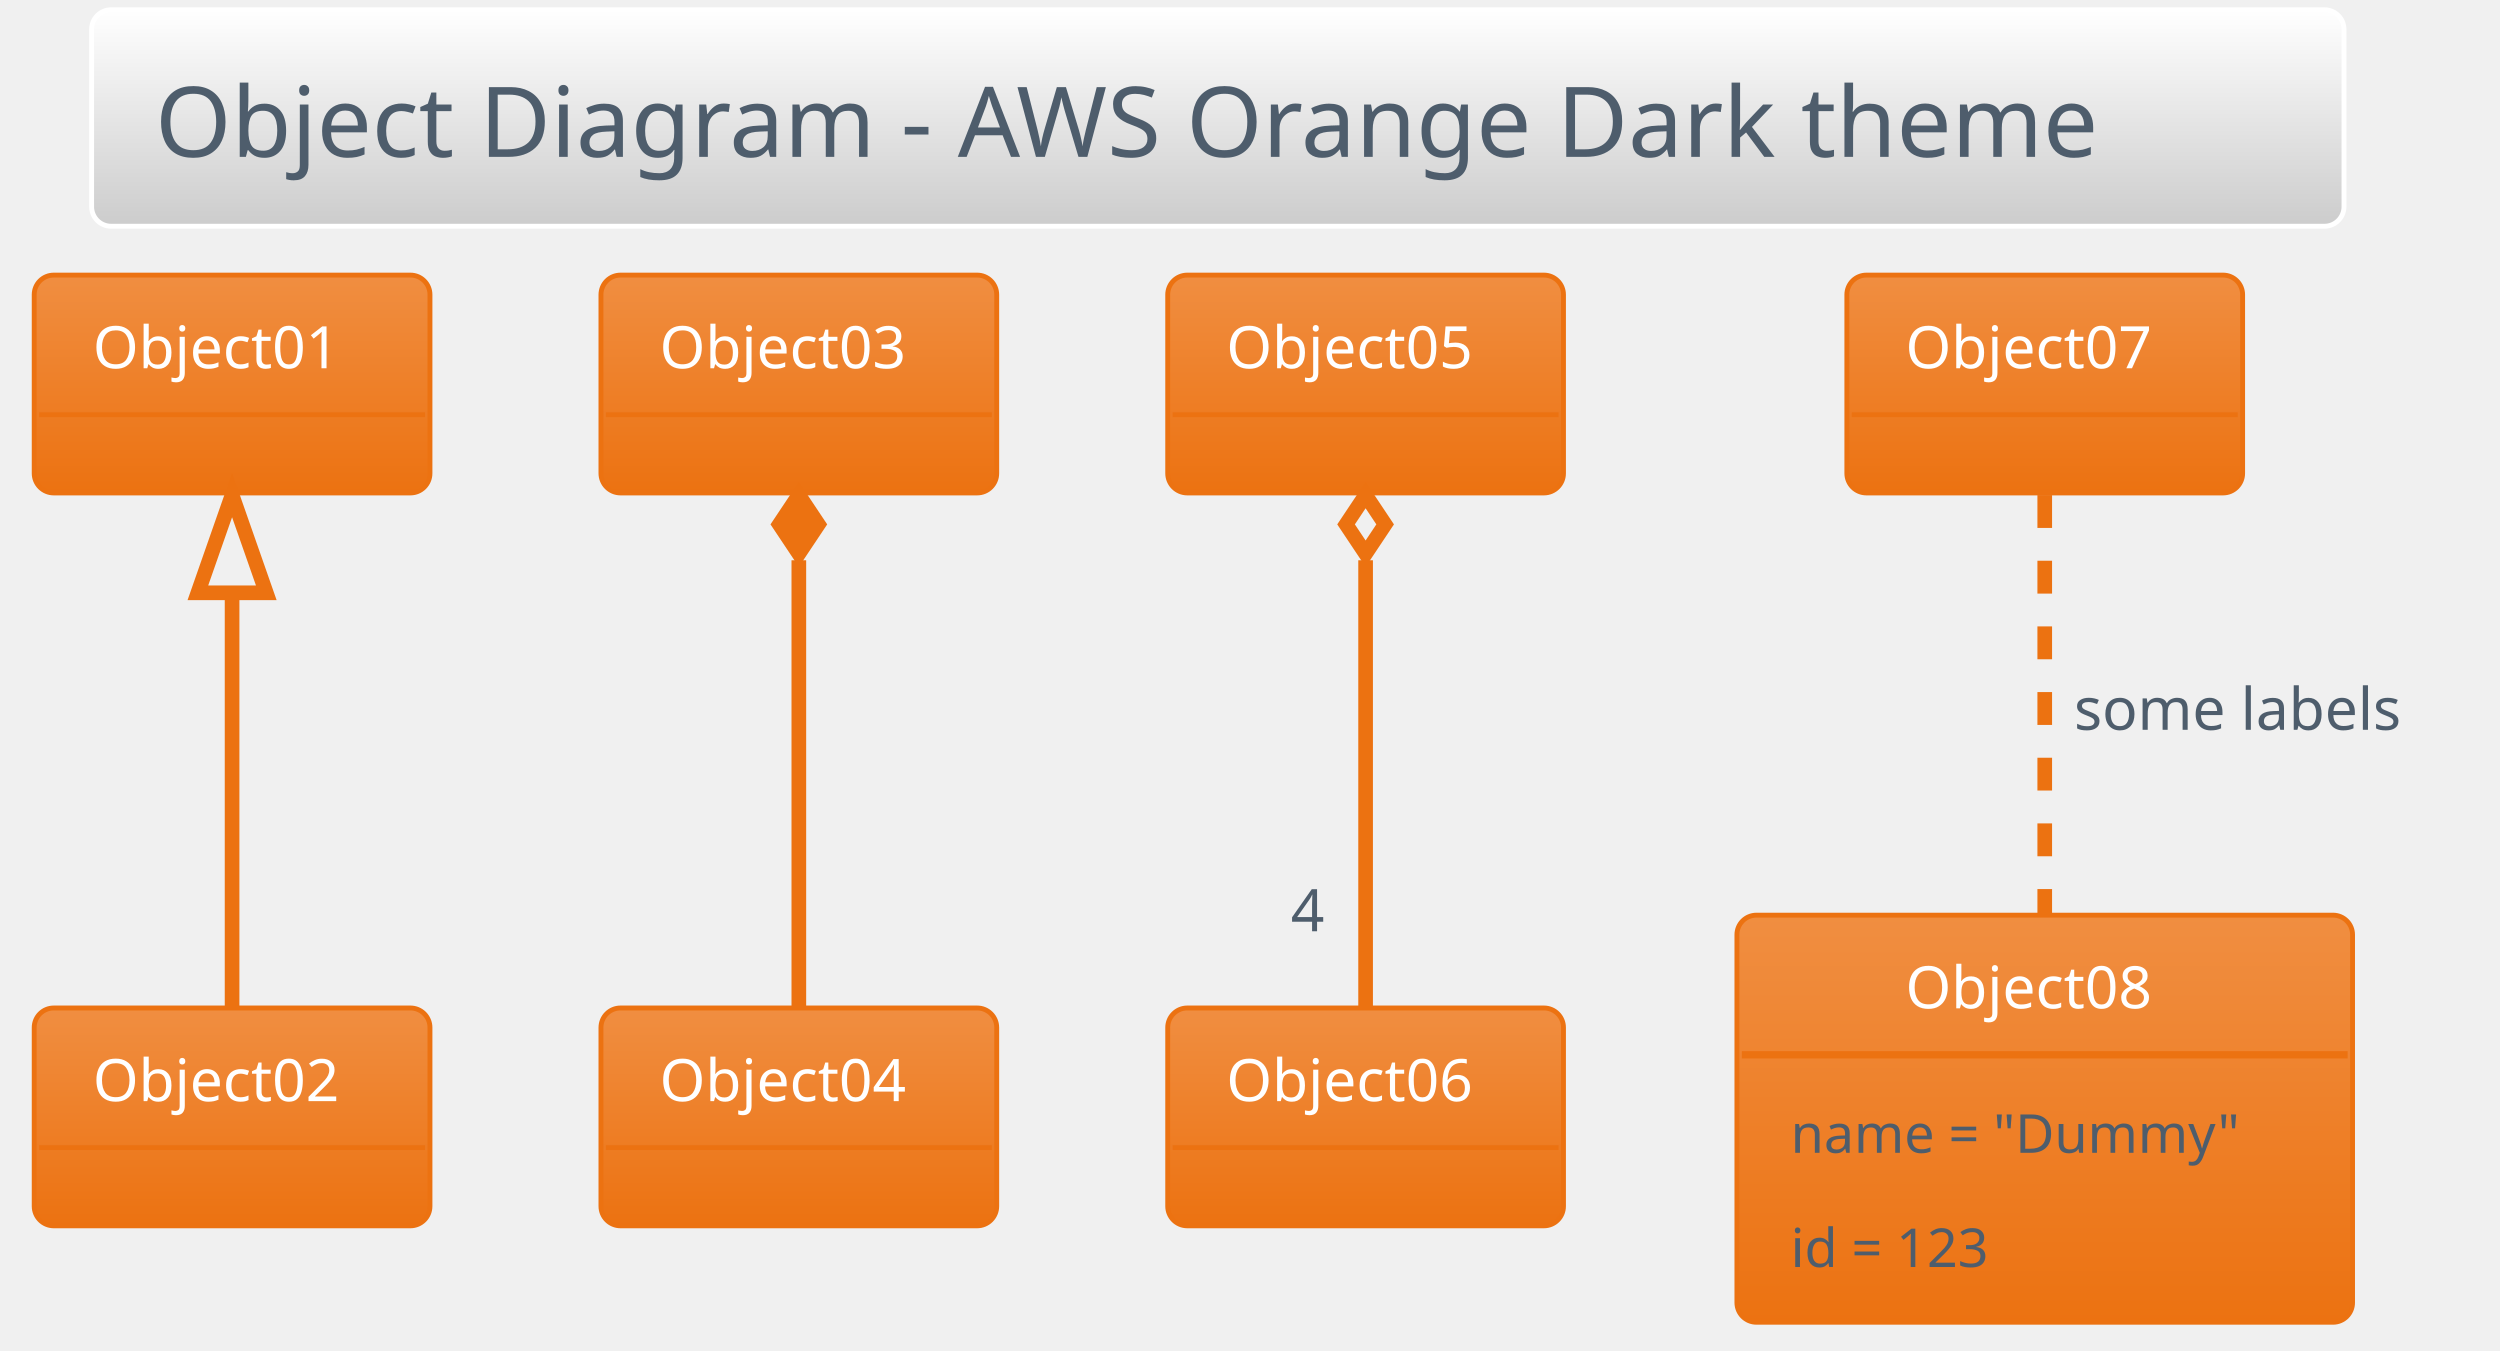
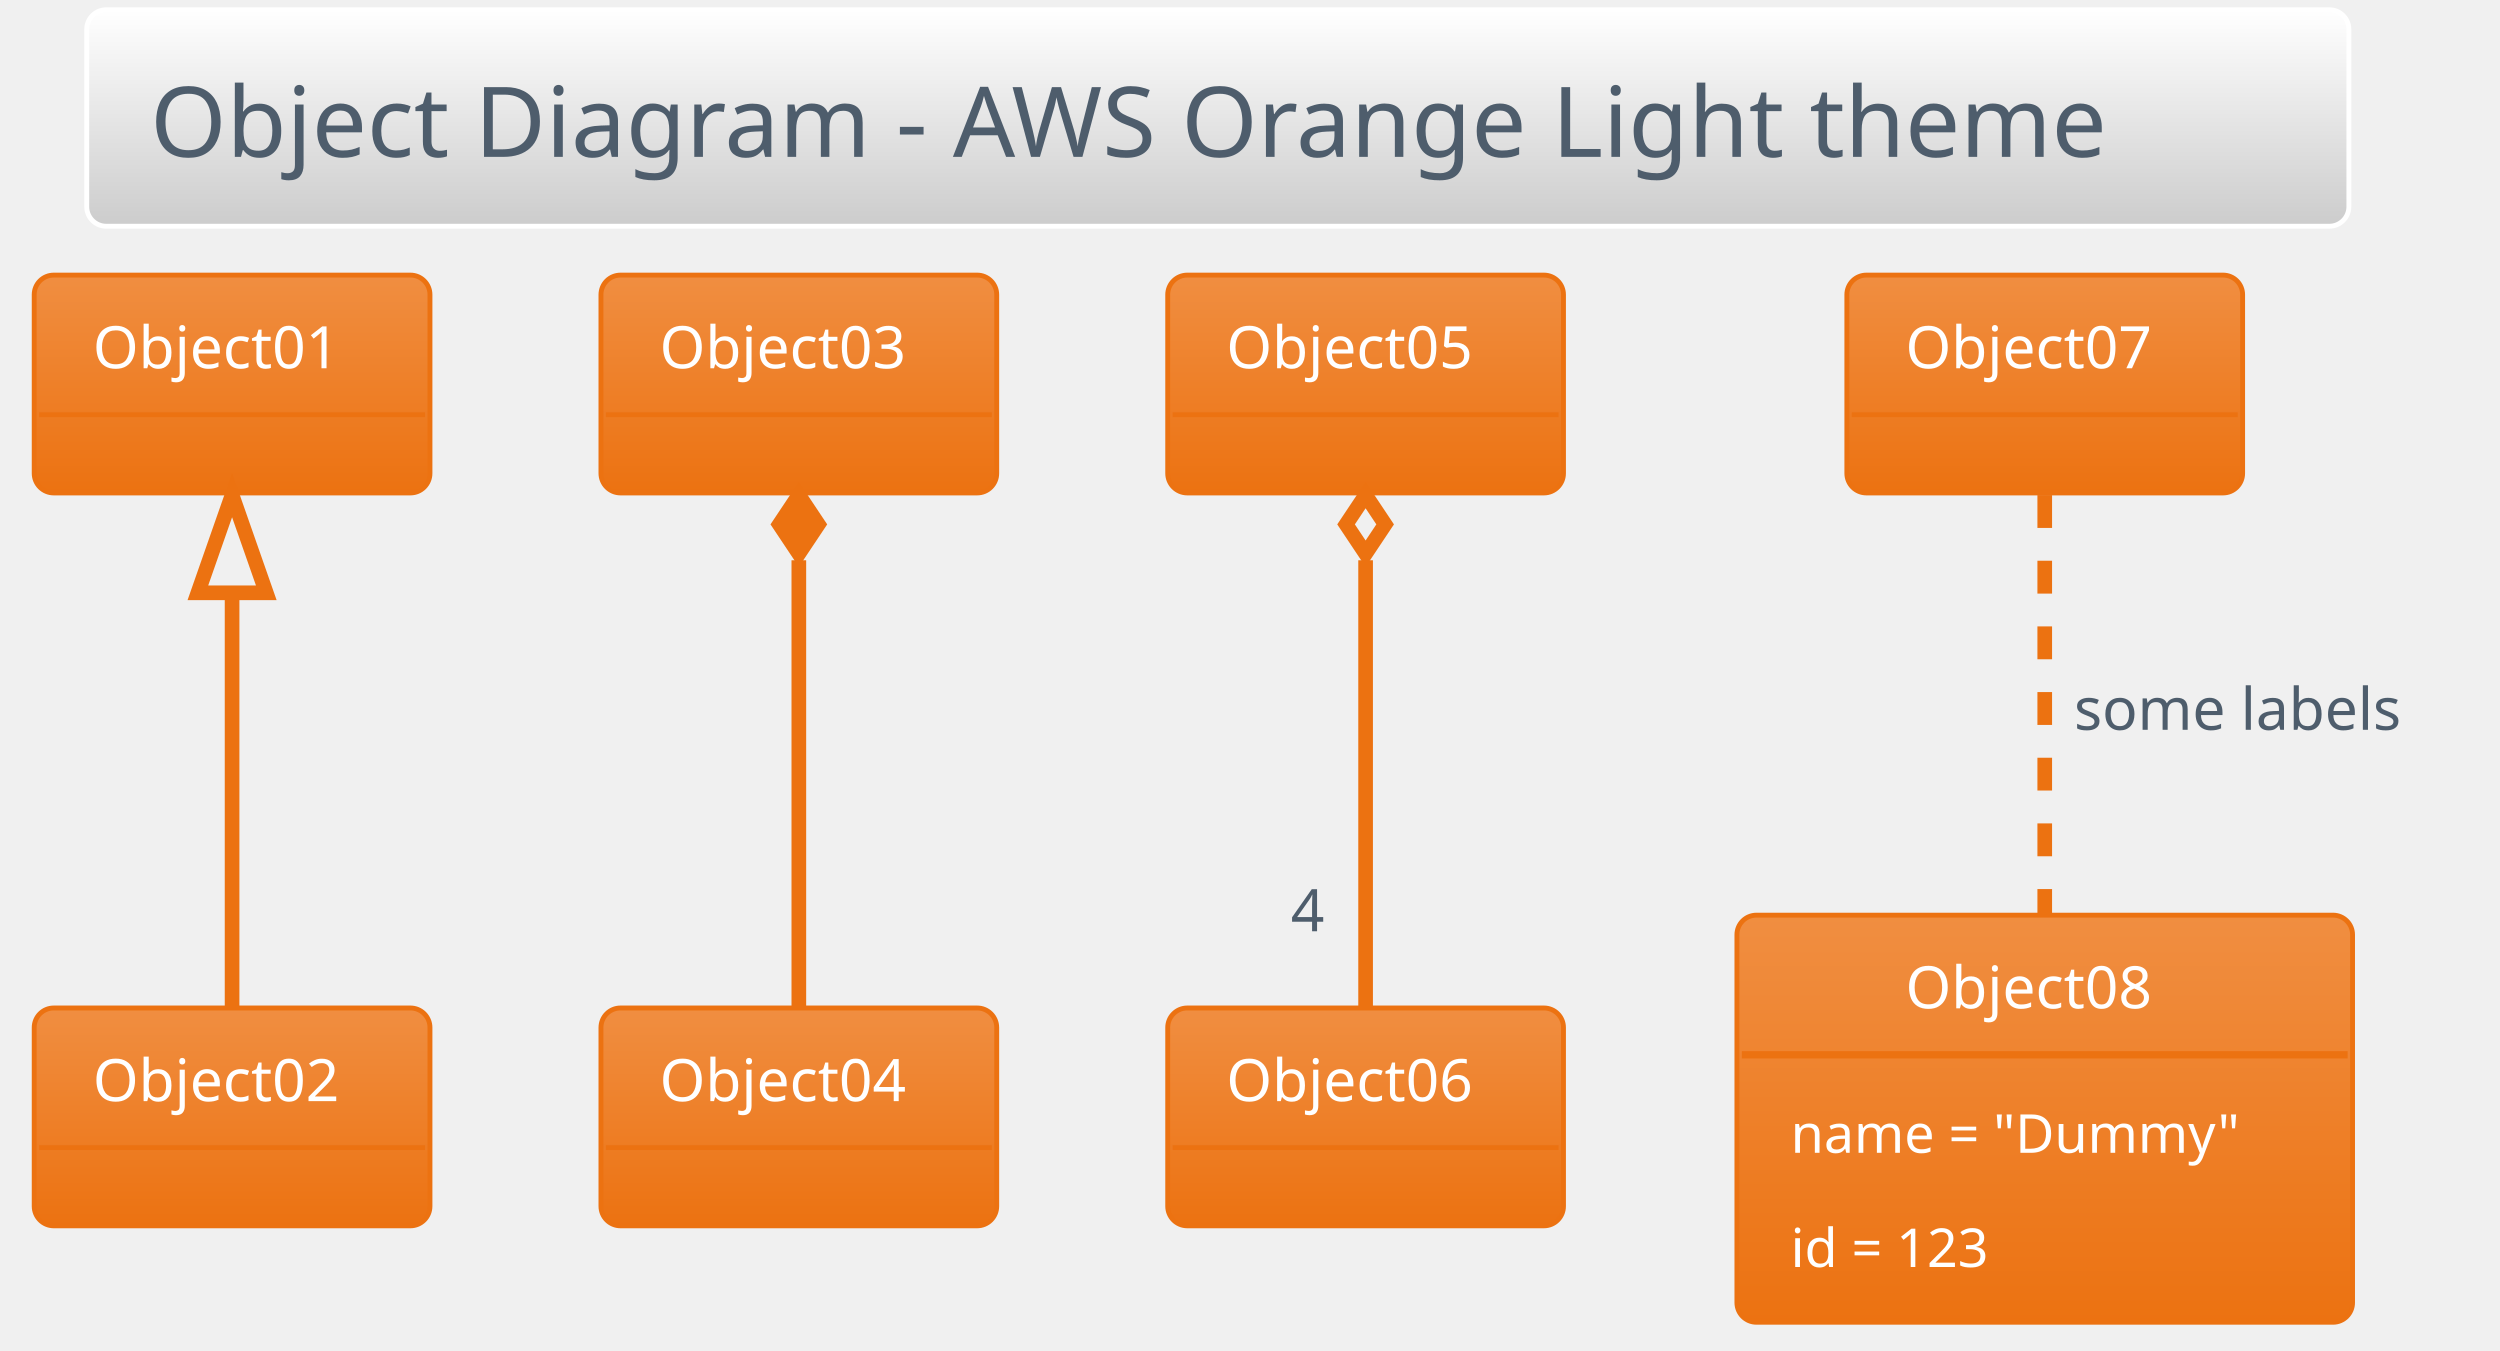
<svg xmlns="http://www.w3.org/2000/svg" contentScriptType="application/ecmascript" contentStyleType="text/css" height="288.542px" preserveAspectRatio="none" style="width:533px;height:288px;background:#00000000;" version="1.1" viewBox="0 0 533 288" width="533.333px" zoomAndPan="magnify">
  <defs>
-     <linearGradient id="g1c7qhtmhz5ilz0" x1="50%" x2="50%" y1="0%" y2="100%">
+     <linearGradient id="g1tq5k2wdxj3430" x1="50%" x2="50%" y1="0%" y2="100%">
      <stop offset="0%" stop-color="#FFFFFF" />
      <stop offset="100%" stop-color="#CCCCCC" />
    </linearGradient>
-     <linearGradient id="g1c7qhtmhz5ilz1" x1="50%" x2="50%" y1="0%" y2="100%">
+     <linearGradient id="g1tq5k2wdxj3431" x1="50%" x2="50%" y1="0%" y2="100%">
      <stop offset="0%" stop-color="#F08E41" />
      <stop offset="100%" stop-color="#EC7211" />
    </linearGradient>
  </defs>
  <g>
-     <rect fill="url(#g1c7qhtmhz5ilz0)" height="46.153" rx="4.167" ry="4.167" style="stroke:#FFFFFF;stroke-width:1.042;" width="480.208" x="19.531" y="2.083" />
-     <text fill="#4E5D6C" font-family="Verdana" font-size="20.833" lengthAdjust="spacing" textLength="453.125" x="33.073" y="33.445">Object Diagram - AWS Orange Dark theme</text>
-     <rect fill="url(#g1c7qhtmhz5ilz1)" height="46.442" rx="4.167" ry="4.167" style="stroke:#EC7211;stroke-width:1.042;" width="84.375" x="7.292" y="58.653" />
+     <rect fill="url(#g1tq5k2wdxj3430)" height="46.153" rx="4.167" ry="4.167" style="stroke:#FFFFFF;stroke-width:1.042;" width="482.292" x="18.49" y="2.083" />
+     <text fill="#4E5D6C" font-family="Verdana" font-size="20.833" lengthAdjust="spacing" textLength="455.208" x="32.031" y="33.445">Object Diagram - AWS Orange Light theme</text>
+     <rect fill="url(#g1tq5k2wdxj3431)" height="46.442" rx="4.167" ry="4.167" style="stroke:#EC7211;stroke-width:1.042;" width="84.375" x="7.292" y="58.653" />
    <text fill="#FFFFFF" font-family="Verdana" font-size="12.5" lengthAdjust="spacing" textLength="59.375" x="19.792" y="78.512">Object01</text>
    <line style="stroke:#EC7211;stroke-width:1.042;" x1="8.333" x2="90.625" y1="88.428" y2="88.428" />
-     <rect fill="url(#g1c7qhtmhz5ilz1)" height="46.442" rx="4.167" ry="4.167" style="stroke:#EC7211;stroke-width:1.042;" width="84.375" x="7.292" y="214.903" />
+     <rect fill="url(#g1tq5k2wdxj3431)" height="46.442" rx="4.167" ry="4.167" style="stroke:#EC7211;stroke-width:1.042;" width="84.375" x="7.292" y="214.903" />
    <text fill="#FFFFFF" font-family="Verdana" font-size="12.5" lengthAdjust="spacing" textLength="59.375" x="19.792" y="234.762">Object02</text>
    <line style="stroke:#EC7211;stroke-width:1.042;" x1="8.333" x2="90.625" y1="244.678" y2="244.678" />
-     <rect fill="url(#g1c7qhtmhz5ilz1)" height="46.442" rx="4.167" ry="4.167" style="stroke:#EC7211;stroke-width:1.042;" width="84.375" x="128.125" y="58.653" />
+     <rect fill="url(#g1tq5k2wdxj3431)" height="46.442" rx="4.167" ry="4.167" style="stroke:#EC7211;stroke-width:1.042;" width="84.375" x="128.125" y="58.653" />
    <text fill="#FFFFFF" font-family="Verdana" font-size="12.5" lengthAdjust="spacing" textLength="59.375" x="140.625" y="78.512">Object03</text>
    <line style="stroke:#EC7211;stroke-width:1.042;" x1="129.167" x2="211.458" y1="88.428" y2="88.428" />
-     <rect fill="url(#g1c7qhtmhz5ilz1)" height="46.442" rx="4.167" ry="4.167" style="stroke:#EC7211;stroke-width:1.042;" width="84.375" x="128.125" y="214.903" />
+     <rect fill="url(#g1tq5k2wdxj3431)" height="46.442" rx="4.167" ry="4.167" style="stroke:#EC7211;stroke-width:1.042;" width="84.375" x="128.125" y="214.903" />
    <text fill="#FFFFFF" font-family="Verdana" font-size="12.5" lengthAdjust="spacing" textLength="59.375" x="140.625" y="234.762">Object04</text>
    <line style="stroke:#EC7211;stroke-width:1.042;" x1="129.167" x2="211.458" y1="244.678" y2="244.678" />
-     <rect fill="url(#g1c7qhtmhz5ilz1)" height="46.442" rx="4.167" ry="4.167" style="stroke:#EC7211;stroke-width:1.042;" width="84.375" x="248.958" y="58.653" />
+     <rect fill="url(#g1tq5k2wdxj3431)" height="46.442" rx="4.167" ry="4.167" style="stroke:#EC7211;stroke-width:1.042;" width="84.375" x="248.958" y="58.653" />
    <text fill="#FFFFFF" font-family="Verdana" font-size="12.5" lengthAdjust="spacing" textLength="59.375" x="261.458" y="78.512">Object05</text>
    <line style="stroke:#EC7211;stroke-width:1.042;" x1="250" x2="332.292" y1="88.428" y2="88.428" />
-     <rect fill="url(#g1c7qhtmhz5ilz1)" height="46.442" rx="4.167" ry="4.167" style="stroke:#EC7211;stroke-width:1.042;" width="84.375" x="248.958" y="214.903" />
+     <rect fill="url(#g1tq5k2wdxj3431)" height="46.442" rx="4.167" ry="4.167" style="stroke:#EC7211;stroke-width:1.042;" width="84.375" x="248.958" y="214.903" />
    <text fill="#FFFFFF" font-family="Verdana" font-size="12.5" lengthAdjust="spacing" textLength="59.375" x="261.458" y="234.762">Object06</text>
    <line style="stroke:#EC7211;stroke-width:1.042;" x1="250" x2="332.292" y1="244.678" y2="244.678" />
-     <rect fill="url(#g1c7qhtmhz5ilz1)" height="46.442" rx="4.167" ry="4.167" style="stroke:#EC7211;stroke-width:1.042;" width="84.375" x="393.75" y="58.653" />
+     <rect fill="url(#g1tq5k2wdxj3431)" height="46.442" rx="4.167" ry="4.167" style="stroke:#EC7211;stroke-width:1.042;" width="84.375" x="393.75" y="58.653" />
    <text fill="#FFFFFF" font-family="Verdana" font-size="12.5" lengthAdjust="spacing" textLength="59.375" x="406.25" y="78.512">Object07</text>
    <line style="stroke:#EC7211;stroke-width:1.042;" x1="394.792" x2="477.083" y1="88.428" y2="88.428" />
-     <rect fill="url(#g1c7qhtmhz5ilz1)" height="86.793" rx="4.167" ry="4.167" style="stroke:#EC7211;stroke-width:1.042;" width="131.25" x="370.312" y="195.111" />
+     <rect fill="url(#g1tq5k2wdxj3431)" height="86.793" rx="4.167" ry="4.167" style="stroke:#EC7211;stroke-width:1.042;" width="131.25" x="370.312" y="195.111" />
    <text fill="#FFFFFF" font-family="Verdana" font-size="12.5" lengthAdjust="spacing" textLength="59.375" x="406.25" y="214.97">Object08</text>
    <line style="stroke:#EC7211;stroke-width:1.562;" x1="371.354" x2="500.521" y1="224.886" y2="224.886" />
-     <text fill="#4E5D6C" font-family="Verdana" font-size="11.458" lengthAdjust="spacing" textLength="108.333" x="381.771" y="245.781">name = "Dummy"</text>
-     <text fill="#4E5D6C" font-family="Verdana" font-size="11.458" lengthAdjust="spacing" textLength="50" x="381.771" y="270.123">id = 123</text>
+     <text fill="#FFFFFF" font-family="Verdana" font-size="11.458" lengthAdjust="spacing" textLength="108.333" x="381.771" y="245.781">name = "Dummy"</text>
+     <text fill="#FFFFFF" font-family="Verdana" font-size="11.458" lengthAdjust="spacing" textLength="50" x="381.771" y="270.123">id = 123</text>
    <path codeLine="21" d="M49.479,126.528 C49.479,155.267 49.479,191.778 49.479,214.851 " fill="none" id="Object01-backto-Object02" style="stroke:#EC7211;stroke-width:3.125;" />
    <polygon fill="none" points="42.188,126.382,49.479,105.549,56.771,126.382,42.188,126.382" style="stroke:#EC7211;stroke-width:3.125;" />
    <path codeLine="22" d="M170.312,119.444 C170.312,149.017 170.312,189.84 170.312,214.851 " fill="none" id="Object03-backto-Object04" style="stroke:#EC7211;stroke-width:3.125;" />
    <polygon fill="#EC7211" points="170.312,105.549,166.146,111.799,170.312,118.049,174.479,111.799,170.312,105.549" style="stroke:#EC7211;stroke-width:3.125;" />
    <path codeLine="23" d="M291.146,119.444 C291.146,149.017 291.146,189.84 291.146,214.851 " fill="none" id="Object05-backto-Object06" style="stroke:#EC7211;stroke-width:3.125;" />
    <polygon points="291.146,105.549,286.979,111.799,291.146,118.049,295.312,111.799,291.146,105.549" style="stroke:#EC7211;stroke-width:3.125;fill:none;" />
    <text fill="#4E5D6C" font-family="Verdana" font-size="12.5" lengthAdjust="spacing" textLength="8.333" x="275.202" y="198.537">4</text>
    <path codeLine="24" d="M435.938,105.549 C435.938,128.934 435.938,166.142 435.938,195.059 " fill="none" id="Object07-Object08" style="stroke:#EC7211;stroke-width:3.125;stroke-dasharray:7.0,7.0;" />
    <text fill="#4E5D6C" font-family="Verdana" font-size="12.5" lengthAdjust="spacing" textLength="78.125" x="442.188" y="155.595">some labels</text>
  </g>
</svg>
